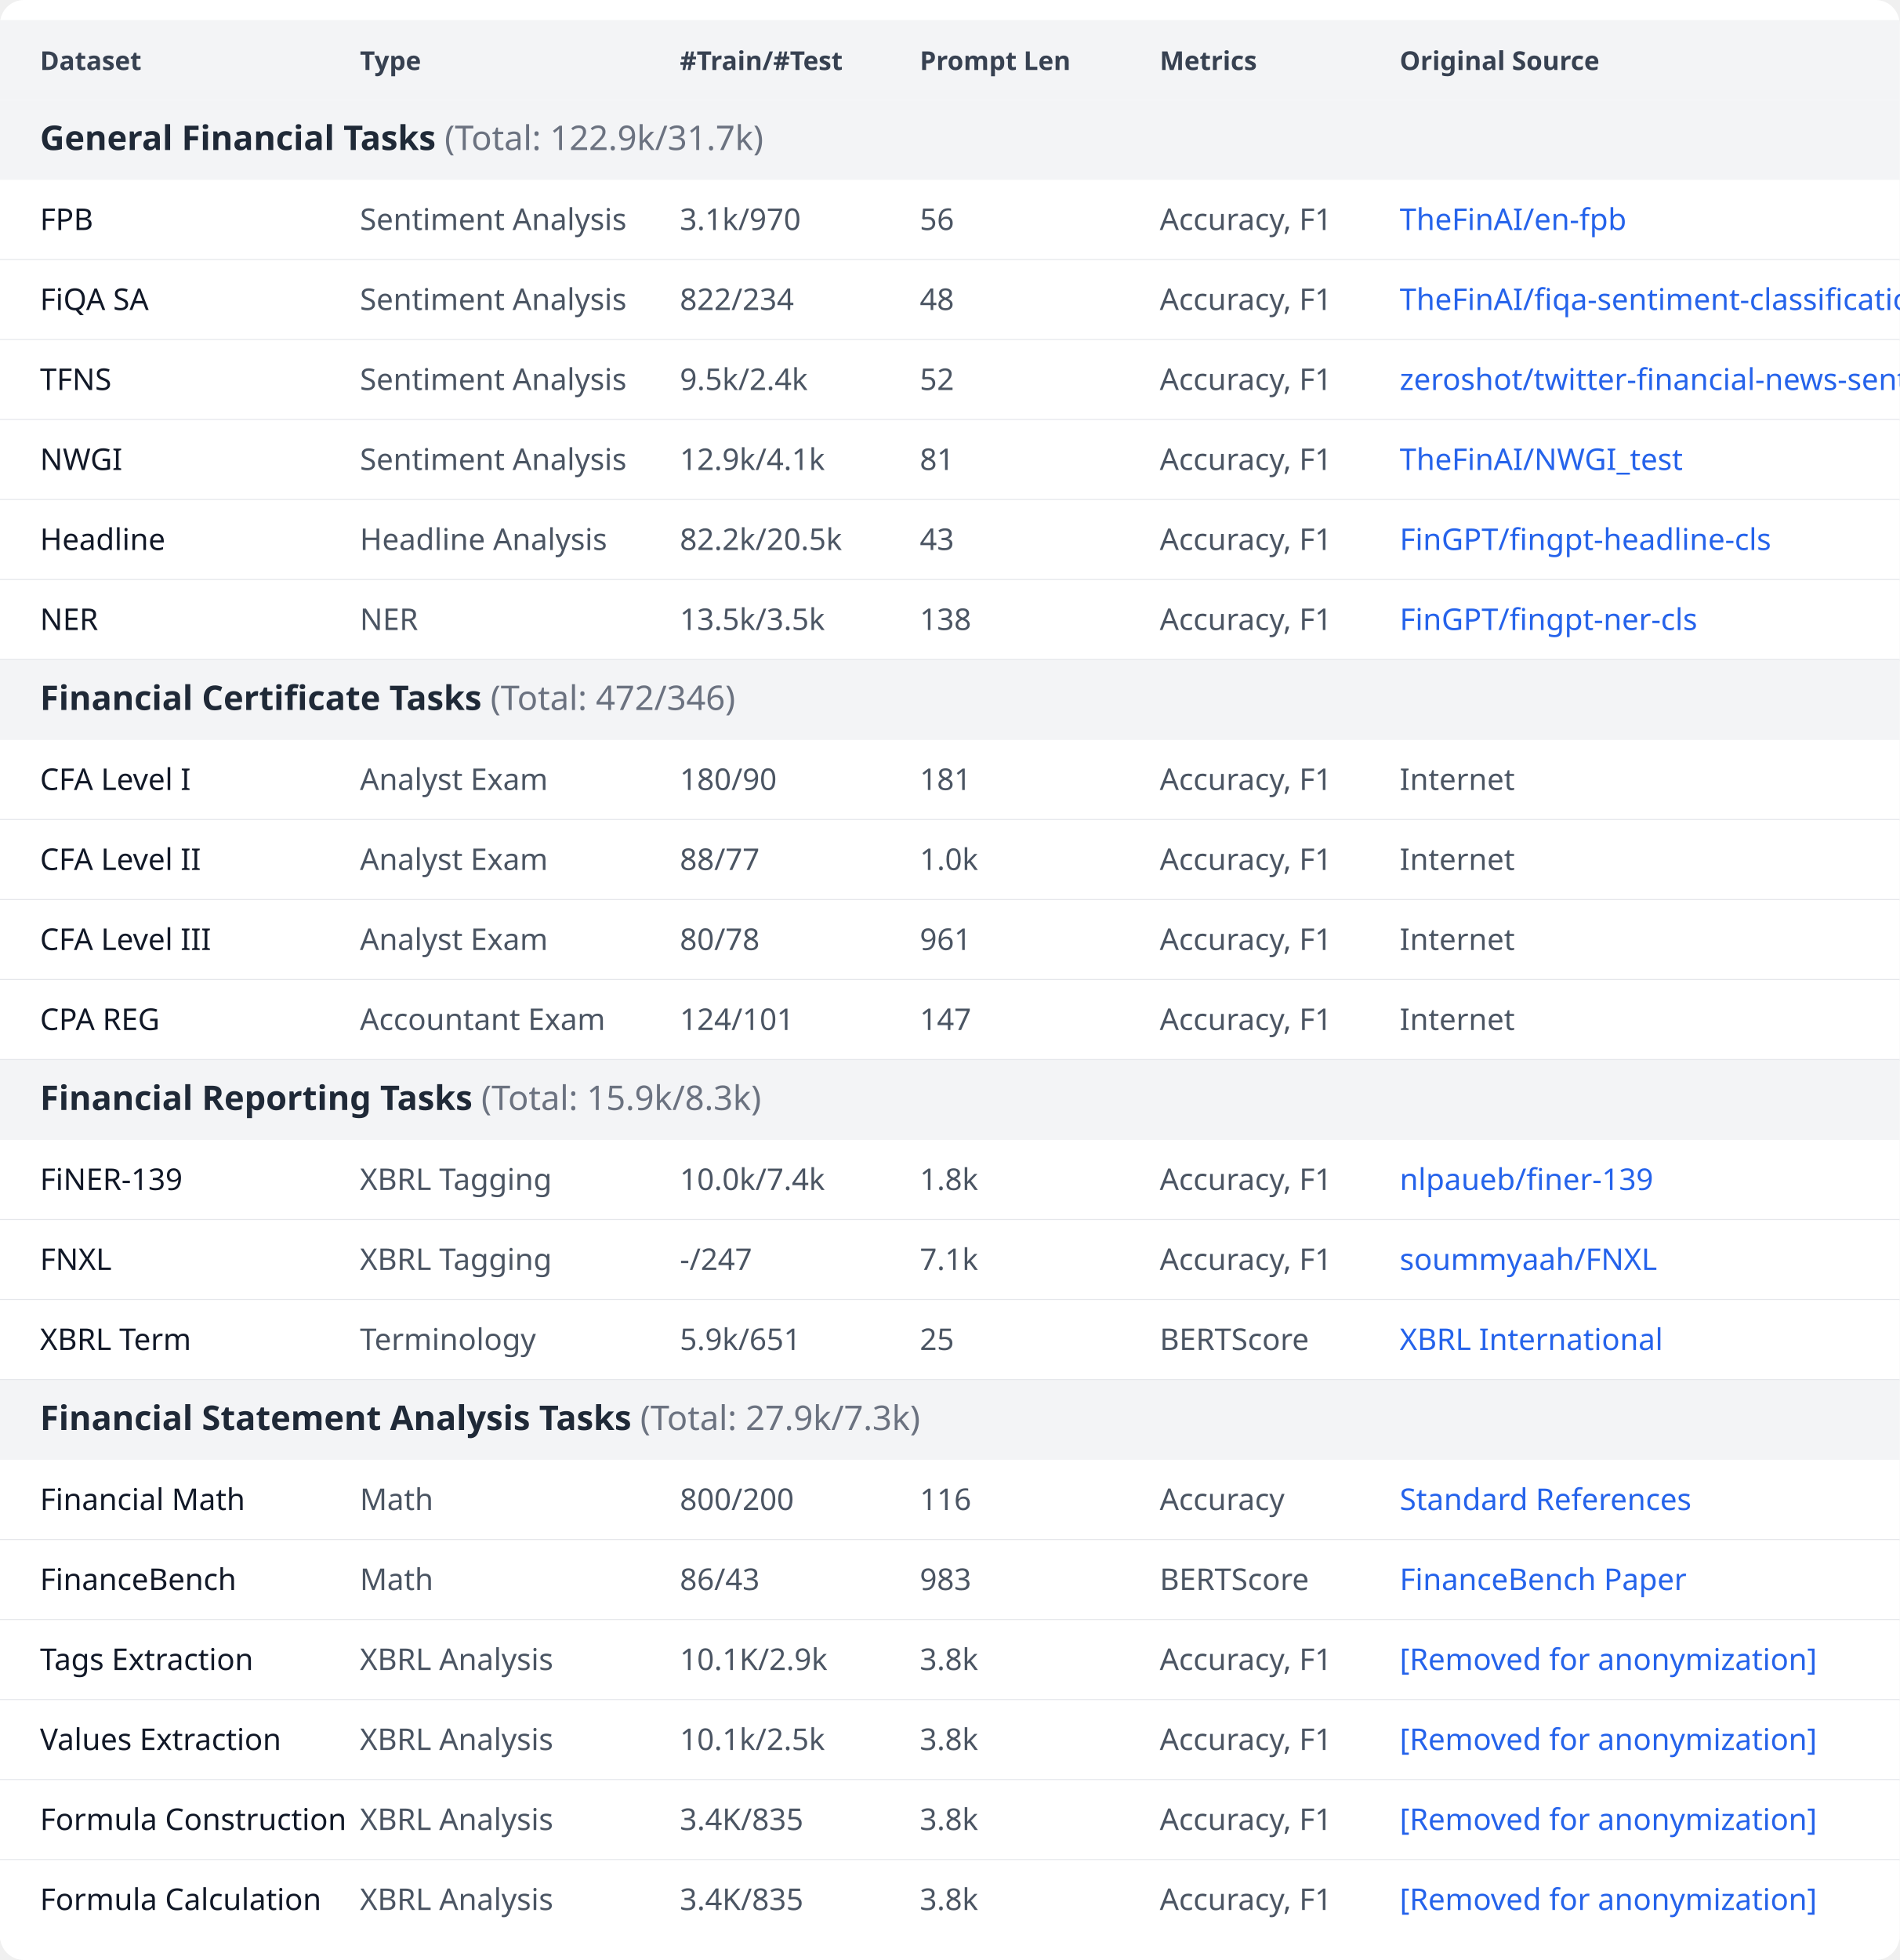
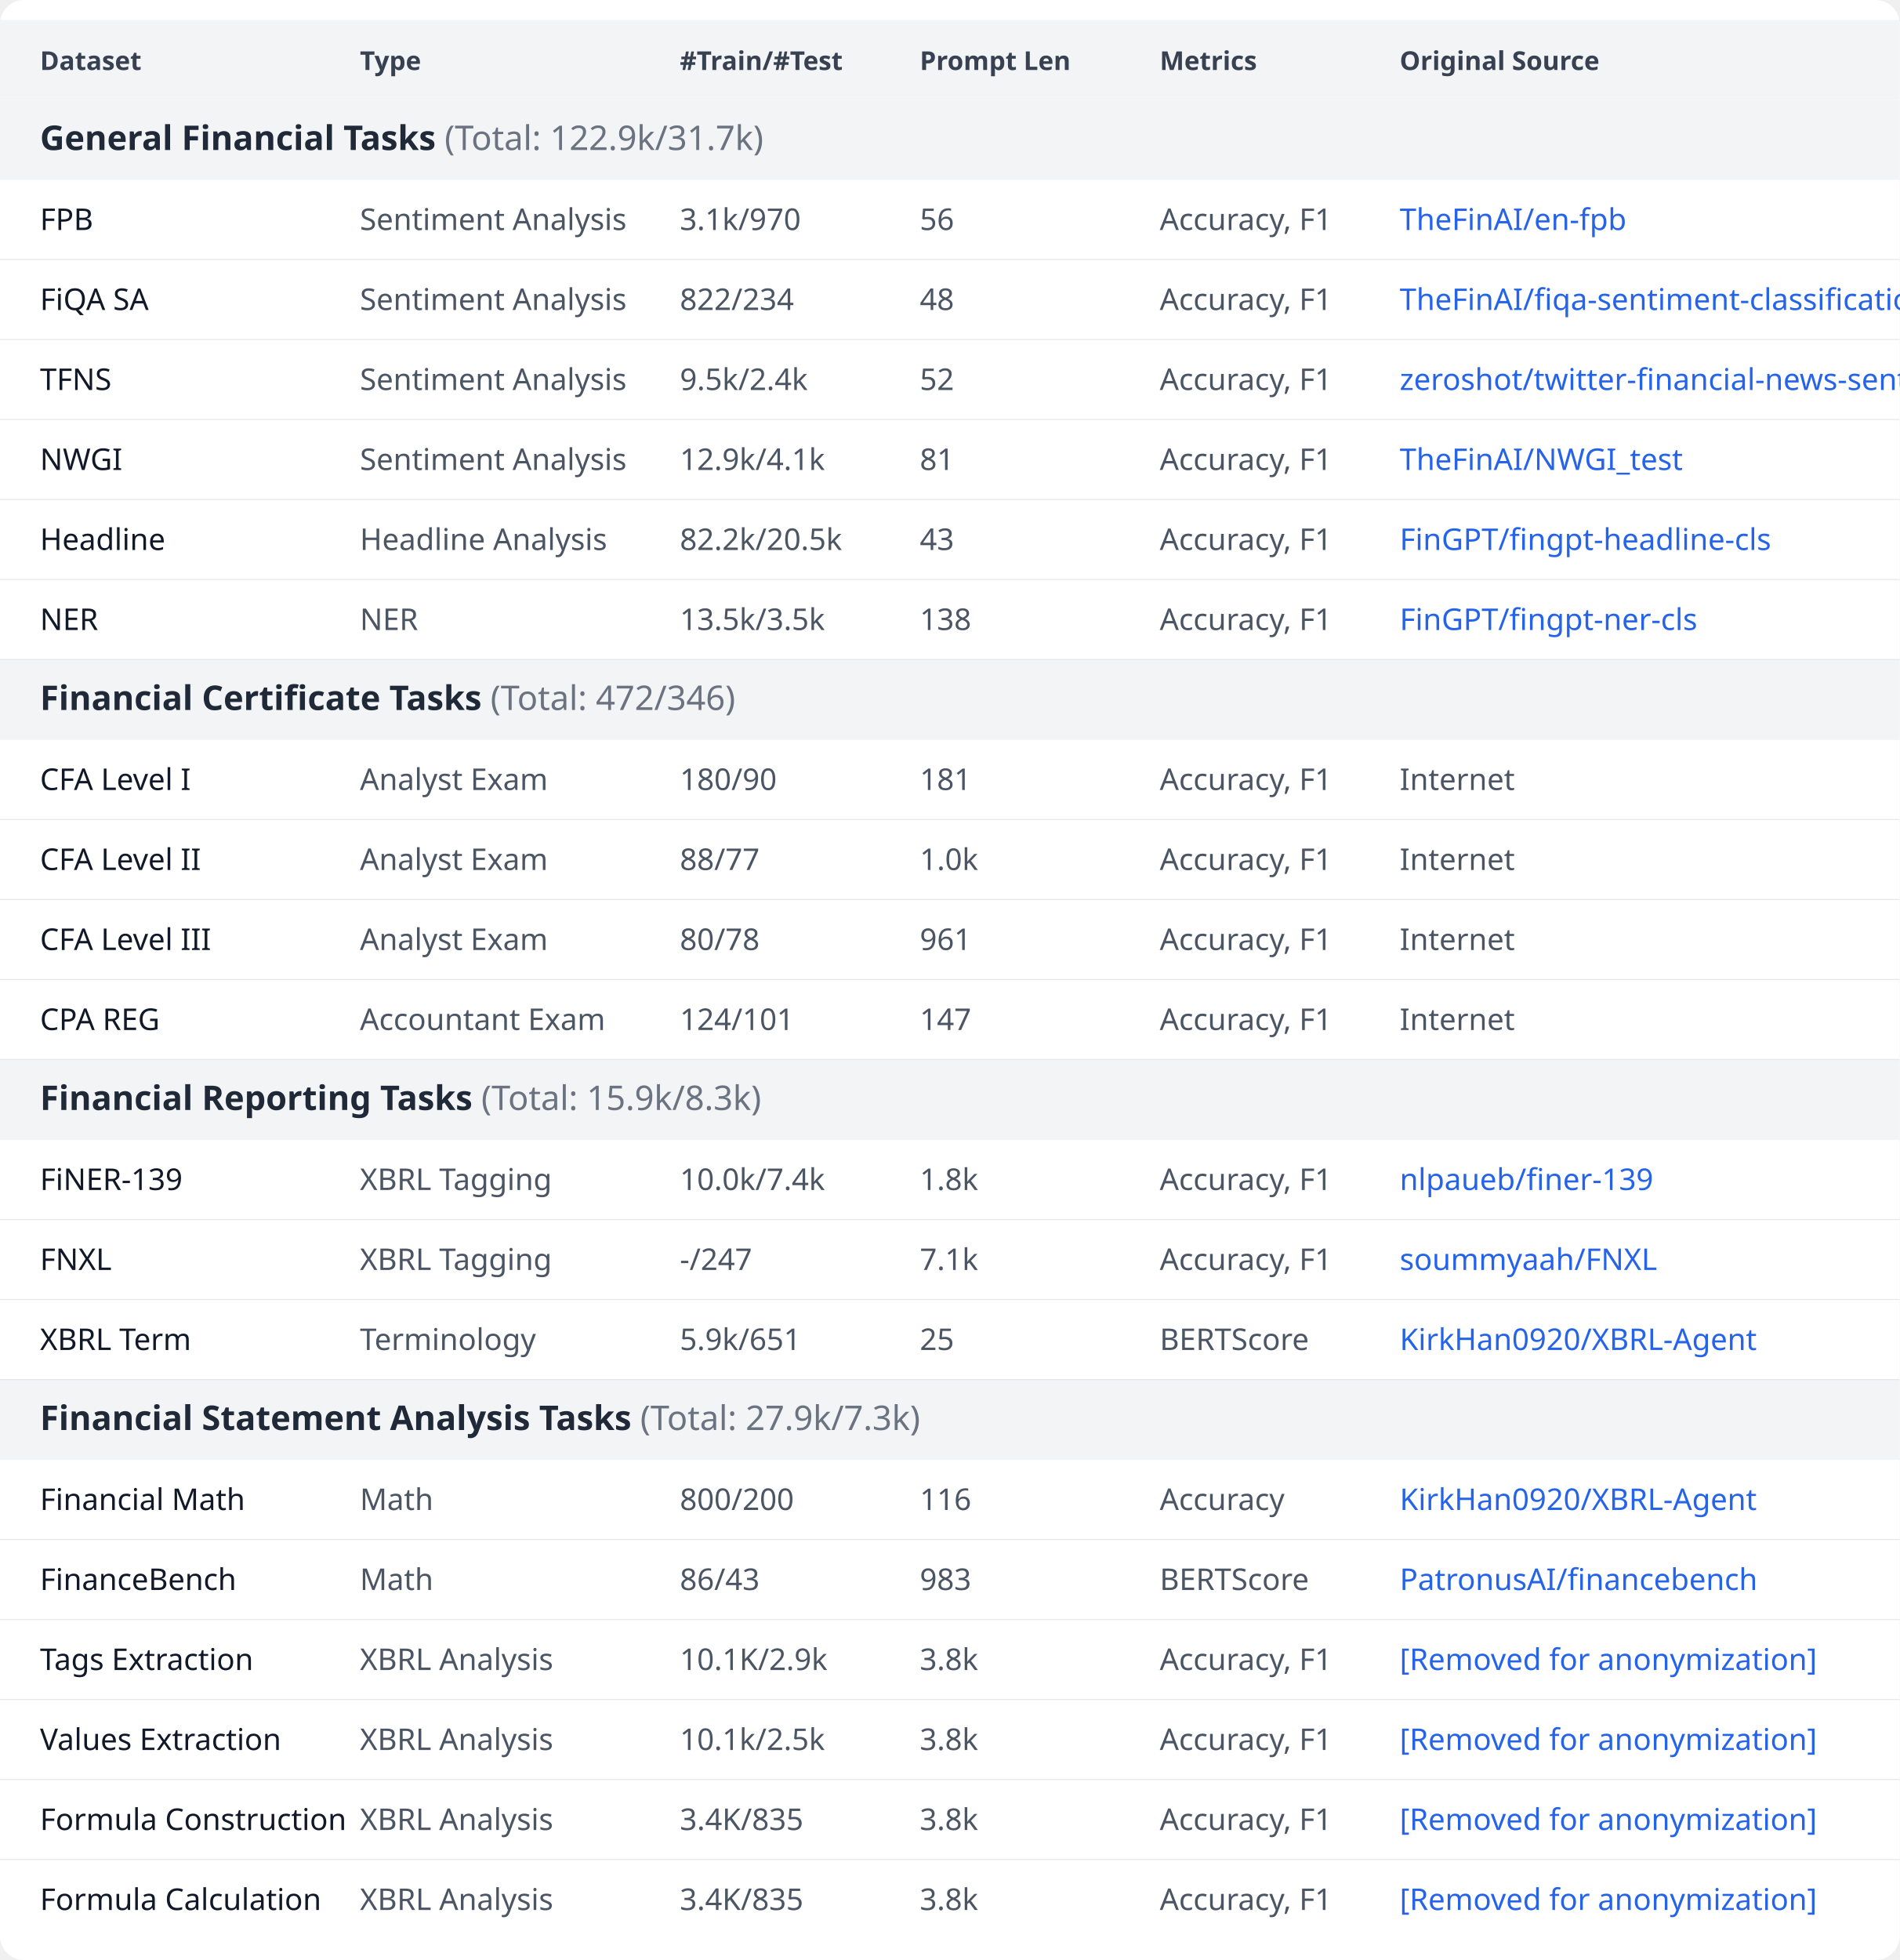
<svg xmlns="http://www.w3.org/2000/svg" xmlns:xlink="http://www.w3.org/1999/xlink" id="financial_datasets_table" width="100%" viewBox="0 0 950 980" fill="none">
  <defs>
    <style>
            /* General text styling */
            .table-text {
                font-family: system-ui, sans-serif;
                font-size: 15px;
                fill: #4b5563;
            }
            .table-text-strong {
                font-weight: 500;
                fill: #111827;
            }

            /* Header styling */
            .header-text {
                font-family: system-ui, sans-serif;
                font-size: 13px;
                font-weight: 600;
                text-transform: uppercase;
                fill: #374151;
            }
            .header-bg {
                fill: #f3f4f6;
            }

            /* Row styling and interaction */
            .row-bg {
                fill: #ffffff;
                transition: fill 0.2s ease-in-out;
            }
            .row:hover .row-bg {
                fill: #f9fafb;
            }
            .row-border {
                stroke: #e5e7eb;
                stroke-width: 1;
            }

            /* Category header styling */
            .category-header-bg {
                 fill: #f3f4f6;
            }
            .category-header-text {
                font-family: system-ui, sans-serif;
                font-size: 17px;
                font-weight: 600;
                fill: #1f2937;
            }
            .category-header-subtext {
                 font-family: system-ui, sans-serif;
                 font-size: 17px;
                 font-weight: 400;
                 fill: #6b7280;
            }

            /* Link styling */
            a .link-text {
                fill: #2563eb;
                text-decoration: none;
                transition: fill 0.2s ease-in-out;
            }
            a:hover .link-text {
                fill: #1d4ed8;
                text-decoration: underline;
            }

            /* Dark mode overrides */
            @media (prefers-color-scheme: dark) {
                .main-bg, .row-bg { fill: #1f2937; }
                .table-text { fill: #d1d5db; }
                .table-text-strong { fill: #f9fafb; }
                .header-bg, .category-header-bg { fill: #374151; }
                .header-text { fill: #d1d5db; }
                .row-border { stroke: #374151; }
                .row:hover .row-bg { fill: #374151; }
                .category-header-text { fill: #f9fafb; }
                .category-header-subtext { fill: #9ca3af; }
                a .link-text { fill: #60a5fa; }
                a:hover .link-text { fill: #93c5fd; }
            }

        </style>
  </defs>
  <rect width="950" height="980" class="main-bg" fill="#ffffff" rx="12" />
  <g id="table-header">
    <rect class="header-bg" y="10" width="950" height="40" rx="0" />
    <text x="20" y="35" class="header-text">Dataset</text>
    <text x="180" y="35" class="header-text">Type</text>
    <text x="340" y="35" class="header-text">#Train/#Test</text>
    <text x="460" y="35" class="header-text">Prompt Len</text>
    <text x="580" y="35" class="header-text">Metrics</text>
    <text x="700" y="35" class="header-text">Original Source</text>
  </g>
  <g id="table-body" transform="translate(0, 50)">
    <g class="category-header">
      <rect class="category-header-bg" width="950" height="40" y="0" />
      <text class="category-header-text" x="20" y="25">General Financial Tasks
                <tspan class="category-header-subtext">(Total: 122.9k/31.7k)</tspan>
      </text>
    </g>
    <g class="row" transform="translate(0, 40)">
      <rect class="row-bg" width="950" height="40" />
      <text class="table-text table-text-strong" x="20" y="25">FPB</text>
      <text class="table-text" x="180" y="25">Sentiment Analysis</text>
      <text class="table-text" x="340" y="25">3.1k/970</text>
      <text class="table-text" x="460" y="25">56</text>
      <text class="table-text" x="580" y="25">Accuracy, F1</text>
      <a xlink:href="https://huggingface.co/datasets/TheFinAI/en-fpb" target="_blank">
        <text class="table-text link-text" x="700" y="25">TheFinAI/en-fpb</text>
      </a>
      <line class="row-border" x1="0" y1="40" x2="950" y2="40" />
    </g>
    <g class="row" transform="translate(0, 80)">
      <rect class="row-bg" width="950" height="40" />
      <text class="table-text table-text-strong" x="20" y="25">FiQA SA</text>
      <text class="table-text" x="180" y="25">Sentiment Analysis</text>
      <text class="table-text" x="340" y="25">822/234</text>
      <text class="table-text" x="460" y="25">48</text>
      <text class="table-text" x="580" y="25">Accuracy, F1</text>
      <a xlink:href="https://huggingface.co/datasets/TheFinAI/fiqa-sentiment-classification" target="_blank">
        <text style="font-stretch: condensed" class="table-text link-text" x="700" y="25">TheFinAI/fiqa-sentiment-classification</text>
      </a>
      <line class="row-border" x1="0" y1="40" x2="950" y2="40" />
    </g>
    <g class="row" transform="translate(0, 120)">
      <rect class="row-bg" width="950" height="40" />
      <text class="table-text table-text-strong" x="20" y="25">TFNS</text>
      <text class="table-text" x="180" y="25">Sentiment Analysis</text>
      <text class="table-text" x="340" y="25">9.5k/2.4k</text>
      <text class="table-text" x="460" y="25">52</text>
      <text class="table-text" x="580" y="25">Accuracy, F1</text>
      <a xlink:href="https://huggingface.co/datasets/zeroshot/twitter-financial-news-sentiment" target="_blank">
        <text style="font-stretch: condensed;" class="table-text link-text" x="700" y="25">zeroshot/twitter-financial-news-sentiment</text>
      </a>
      <line class="row-border" x1="0" y1="40" x2="950" y2="40" />
    </g>
    <g class="row" transform="translate(0, 160)">
      <rect class="row-bg" width="950" height="40" />
      <text class="table-text table-text-strong" x="20" y="25">NWGI</text>
      <text class="table-text" x="180" y="25">Sentiment Analysis</text>
      <text class="table-text" x="340" y="25">12.9k/4.1k</text>
      <text class="table-text" x="460" y="25">81</text>
      <text class="table-text" x="580" y="25">Accuracy, F1</text>
      <a xlink:href="https://huggingface.co/datasets/TheFinAI/NWGI_test" target="_blank">
        <text class="table-text link-text" x="700" y="25">TheFinAI/NWGI_test</text>
      </a>
      <line class="row-border" x1="0" y1="40" x2="950" y2="40" />
    </g>
    <g class="row" transform="translate(0, 200)">
      <rect class="row-bg" width="950" height="40" />
      <text class="table-text table-text-strong" x="20" y="25">Headline</text>
      <text class="table-text" x="180" y="25">Headline Analysis</text>
      <text class="table-text" x="340" y="25">82.2k/20.5k</text>
      <text class="table-text" x="460" y="25">43</text>
      <text class="table-text" x="580" y="25">Accuracy, F1</text>
      <a xlink:href="https://huggingface.co/datasets/FinGPT/fingpt-headline-cls" target="_blank">
        <text class="table-text link-text" x="700" y="25">FinGPT/fingpt-headline-cls</text>
      </a>
      <line class="row-border" x1="0" y1="40" x2="950" y2="40" />
    </g>
    <g class="row" transform="translate(0, 240)">
      <rect class="row-bg" width="950" height="40" />
      <text class="table-text table-text-strong" x="20" y="25">NER</text>
      <text class="table-text" x="180" y="25">NER</text>
      <text class="table-text" x="340" y="25">13.5k/3.5k</text>
      <text class="table-text" x="460" y="25">138</text>
      <text class="table-text" x="580" y="25">Accuracy, F1</text>
      <a xlink:href="https://huggingface.co/datasets/FinGPT/fingpt-ner-cls" target="_blank">
        <text class="table-text link-text" x="700" y="25">FinGPT/fingpt-ner-cls</text>
      </a>
      <line class="row-border" x1="0" y1="40" x2="950" y2="40" />
    </g>
    <g class="category-header" transform="translate(0, 280)">
      <rect class="category-header-bg" width="950" height="40" />
      <text class="category-header-text" x="20" y="25">Financial Certificate Tasks
                <tspan class="category-header-subtext">(Total: 472/346)</tspan>
      </text>
    </g>
    <g class="row" transform="translate(0, 320)">
      <rect class="row-bg" width="950" height="40" />
      <text class="table-text table-text-strong" x="20" y="25">CFA Level I</text>
      <text class="table-text" x="180" y="25">Analyst Exam</text>
      <text class="table-text" x="340" y="25">180/90</text>
      <text class="table-text" x="460" y="25">181</text>
      <text class="table-text" x="580" y="25">Accuracy, F1</text>
      <text class="table-text" x="700" y="25">Internet</text>
      <line class="row-border" x1="0" y1="40" x2="950" y2="40" />
    </g>
    <g class="row" transform="translate(0, 360)">
      <rect class="row-bg" width="950" height="40" />
      <text class="table-text table-text-strong" x="20" y="25">CFA Level II</text>
      <text class="table-text" x="180" y="25">Analyst Exam</text>
      <text class="table-text" x="340" y="25">88/77</text>
      <text class="table-text" x="460" y="25">1.0k</text>
      <text class="table-text" x="580" y="25">Accuracy, F1</text>
      <text class="table-text" x="700" y="25">Internet</text>
      <line class="row-border" x1="0" y1="40" x2="950" y2="40" />
    </g>
    <g class="row" transform="translate(0, 400)">
      <rect class="row-bg" width="950" height="40" />
      <text class="table-text table-text-strong" x="20" y="25">CFA Level III</text>
      <text class="table-text" x="180" y="25">Analyst Exam</text>
      <text class="table-text" x="340" y="25">80/78</text>
      <text class="table-text" x="460" y="25">961</text>
      <text class="table-text" x="580" y="25">Accuracy, F1</text>
      <text class="table-text" x="700" y="25">Internet</text>
      <line class="row-border" x1="0" y1="40" x2="950" y2="40" />
    </g>
    <g class="row" transform="translate(0, 440)">
      <rect class="row-bg" width="950" height="40" />
      <text class="table-text table-text-strong" x="20" y="25">CPA REG</text>
      <text class="table-text" x="180" y="25">Accountant Exam</text>
      <text class="table-text" x="340" y="25">124/101</text>
      <text class="table-text" x="460" y="25">147</text>
      <text class="table-text" x="580" y="25">Accuracy, F1</text>
      <text class="table-text" x="700" y="25">Internet</text>
      <line class="row-border" x1="0" y1="40" x2="950" y2="40" />
    </g>
    <g class="category-header" transform="translate(0, 480)">
      <rect class="category-header-bg" width="950" height="40" />
      <text class="category-header-text" x="20" y="25">Financial Reporting Tasks
                <tspan class="category-header-subtext">(Total: 15.9k/8.3k)</tspan>
      </text>
    </g>
    <g class="row" transform="translate(0, 520)">
      <rect class="row-bg" width="950" height="40" />
      <text class="table-text table-text-strong" x="20" y="25">FiNER-139</text>
      <text class="table-text" x="180" y="25">XBRL Tagging</text>
      <text class="table-text" x="340" y="25">10.0k/7.4k</text>
      <text class="table-text" x="460" y="25">1.8k</text>
      <text class="table-text" x="580" y="25">Accuracy, F1</text>
      <a xlink:href="https://huggingface.co/datasets/nlpaueb/finer-139" target="_blank">
        <text class="table-text link-text" x="700" y="25">nlpaueb/finer-139</text>
      </a>
      <line class="row-border" x1="0" y1="40" x2="950" y2="40" />
    </g>
    <g class="row" transform="translate(0, 560)">
      <rect class="row-bg" width="950" height="40" />
      <text class="table-text table-text-strong" x="20" y="25">FNXL</text>
      <text class="table-text" x="180" y="25">XBRL Tagging</text>
      <text class="table-text" x="340" y="25">-/247</text>
      <text class="table-text" x="460" y="25">7.1k</text>
      <text class="table-text" x="580" y="25">Accuracy, F1</text>
      <a xlink:href="https://github.com/soummyaah/FNXL" target="_blank">
        <text class="table-text link-text" x="700" y="25">soummyaah/FNXL</text>
      </a>
      <line class="row-border" x1="0" y1="40" x2="950" y2="40" />
    </g>
    <g class="row" transform="translate(0, 600)">
      <rect class="row-bg" width="950" height="40" />
      <text class="table-text table-text-strong" x="20" y="25">XBRL Term</text>
      <text class="table-text" x="180" y="25">Terminology</text>
      <text class="table-text" x="340" y="25">5.9k/651</text>
      <text class="table-text" x="460" y="25">25</text>
      <text class="table-text" x="580" y="25">BERTScore</text>
-       <a xlink:href="https://www.xbrl.org/" target="_blank">
-         <text class="table-text link-text" x="700" y="25">XBRL International</text>
+       <a xlink:href="#" target="_blank">
+         <text class="table-text link-text" x="700" y="25">KirkHan0920/XBRL-Agent</text>
      </a>
      <line class="row-border" x1="0" y1="40" x2="950" y2="40" />
    </g>
    <g class="category-header" transform="translate(0, 640)">
      <rect class="category-header-bg" width="950" height="40" />
      <text class="category-header-text" x="20" y="25">Financial Statement Analysis Tasks
                <tspan class="category-header-subtext">(Total: 27.9k/7.3k)</tspan>
      </text>
    </g>
    <g class="row" transform="translate(0, 680)">
      <rect class="row-bg" width="950" height="40" />
      <text class="table-text table-text-strong" x="20" y="25">Financial Math</text>
      <text class="table-text" x="180" y="25">Math</text>
      <text class="table-text" x="340" y="25">800/200</text>
      <text class="table-text" x="460" y="25">116</text>
      <text class="table-text" x="580" y="25">Accuracy</text>
      <a xlink:href="#" target="_blank">
-         <text class="table-text link-text" x="700" y="25">Standard References</text>
+         <text class="table-text link-text" x="700" y="25">KirkHan0920/XBRL-Agent</text>
      </a>
      <line class="row-border" x1="0" y1="40" x2="950" y2="40" />
    </g>
    <g class="row" transform="translate(0, 720)">
      <rect class="row-bg" width="950" height="40" />
      <text class="table-text table-text-strong" x="20" y="25">FinanceBench</text>
      <text class="table-text" x="180" y="25">Math</text>
      <text class="table-text" x="340" y="25">86/43</text>
      <text class="table-text" x="460" y="25">983</text>
      <text class="table-text" x="580" y="25">BERTScore</text>
-       <a xlink:href="https://arxiv.org/abs/2311.11944" target="_blank">
-         <text class="table-text link-text" x="700" y="25">FinanceBench Paper</text>
+       <a xlink:href="https://huggingface.co/datasets/PatronusAI/financebench" target="_blank">
+         <text class="table-text link-text" x="700" y="25">PatronusAI/financebench</text>
      </a>
      <line class="row-border" x1="0" y1="40" x2="950" y2="40" />
    </g>
    <g class="row" transform="translate(0, 760)">
      <rect class="row-bg" width="950" height="40" />
      <text class="table-text table-text-strong" x="20" y="25">Tags Extraction</text>
      <text class="table-text" x="180" y="25">XBRL Analysis</text>
      <text class="table-text" x="340" y="25">10.1K/2.9k</text>
      <text class="table-text" x="460" y="25">3.8k</text>
      <text class="table-text" x="580" y="25">Accuracy, F1</text>
      <a xlink:href="https://huggingface.co/datasets/[Removed for anonymization]" target="_blank">
        <text class="table-text link-text" x="700" y="25">[Removed for anonymization]</text>
      </a>
      <line class="row-border" x1="0" y1="40" x2="950" y2="40" />
    </g>
    <g class="row" transform="translate(0, 800)">
      <rect class="row-bg" width="950" height="40" />
      <text class="table-text table-text-strong" x="20" y="25">Values Extraction</text>
      <text class="table-text" x="180" y="25">XBRL Analysis</text>
      <text class="table-text" x="340" y="25">10.1k/2.5k</text>
      <text class="table-text" x="460" y="25">3.8k</text>
      <text class="table-text" x="580" y="25">Accuracy, F1</text>
      <a xlink:href="https://huggingface.co/datasets/[Removed for anonymization]" target="_blank">
        <text class="table-text link-text" x="700" y="25">[Removed for anonymization]</text>
      </a>
      <line class="row-border" x1="0" y1="40" x2="950" y2="40" />
    </g>
    <g class="row" transform="translate(0, 840)">
      <rect class="row-bg" width="950" height="40" />
      <text class="table-text table-text-strong" x="20" y="25">Formula Construction</text>
      <text class="table-text" x="180" y="25">XBRL Analysis</text>
      <text class="table-text" x="340" y="25">3.4K/835</text>
      <text class="table-text" x="460" y="25">3.8k</text>
      <text class="table-text" x="580" y="25">Accuracy, F1</text>
      <a xlink:href="https://huggingface.co/datasets/[Removed for anonymization]" target="_blank">
        <text class="table-text link-text" x="700" y="25">[Removed for anonymization]</text>
      </a>
      <line class="row-border" x1="0" y1="40" x2="950" y2="40" />
    </g>
    <g class="row" transform="translate(0, 880)">
      <rect class="row-bg" width="950" height="40" />
      <text class="table-text table-text-strong" x="20" y="25">Formula Calculation</text>
      <text class="table-text" x="180" y="25">XBRL Analysis</text>
      <text class="table-text" x="340" y="25">3.4K/835</text>
      <text class="table-text" x="460" y="25">3.8k</text>
      <text class="table-text" x="580" y="25">Accuracy, F1</text>
      <a xlink:href="https://huggingface.co/datasets/[Removed for anonymization]" target="_blank">
        <text class="table-text link-text" x="700" y="25">[Removed for anonymization]</text>
      </a>
    </g>
  </g>
</svg>
